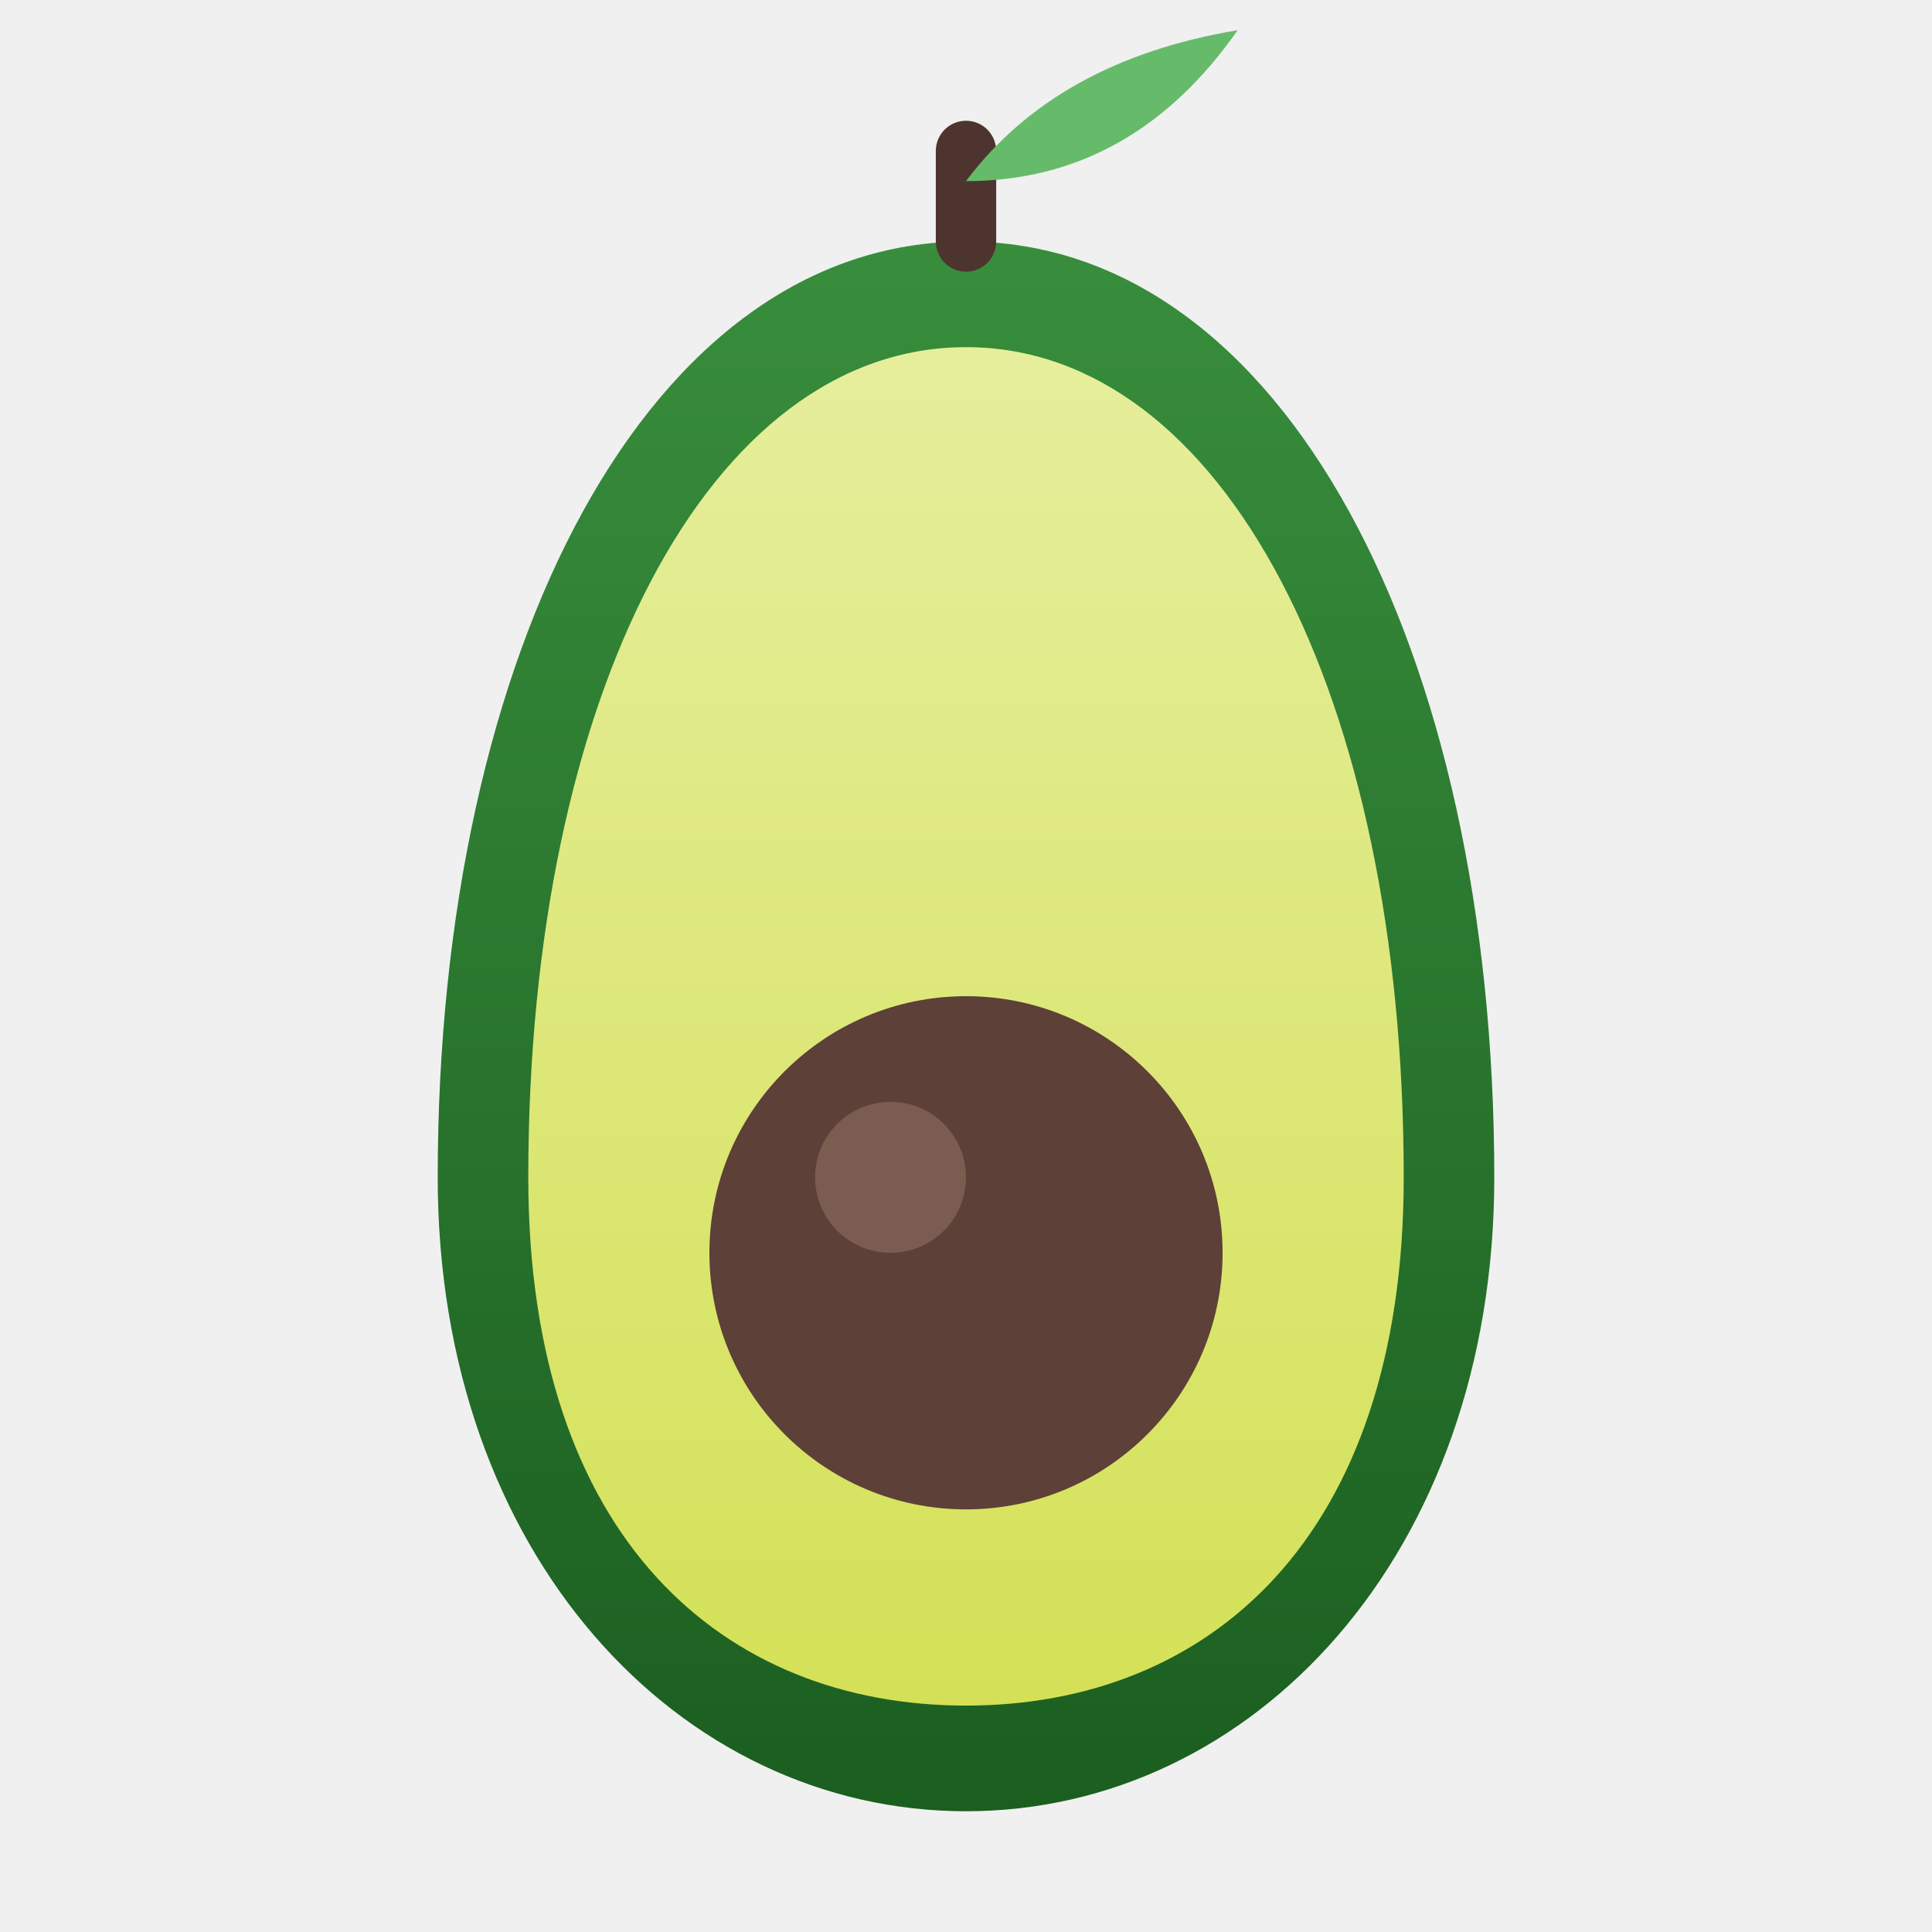
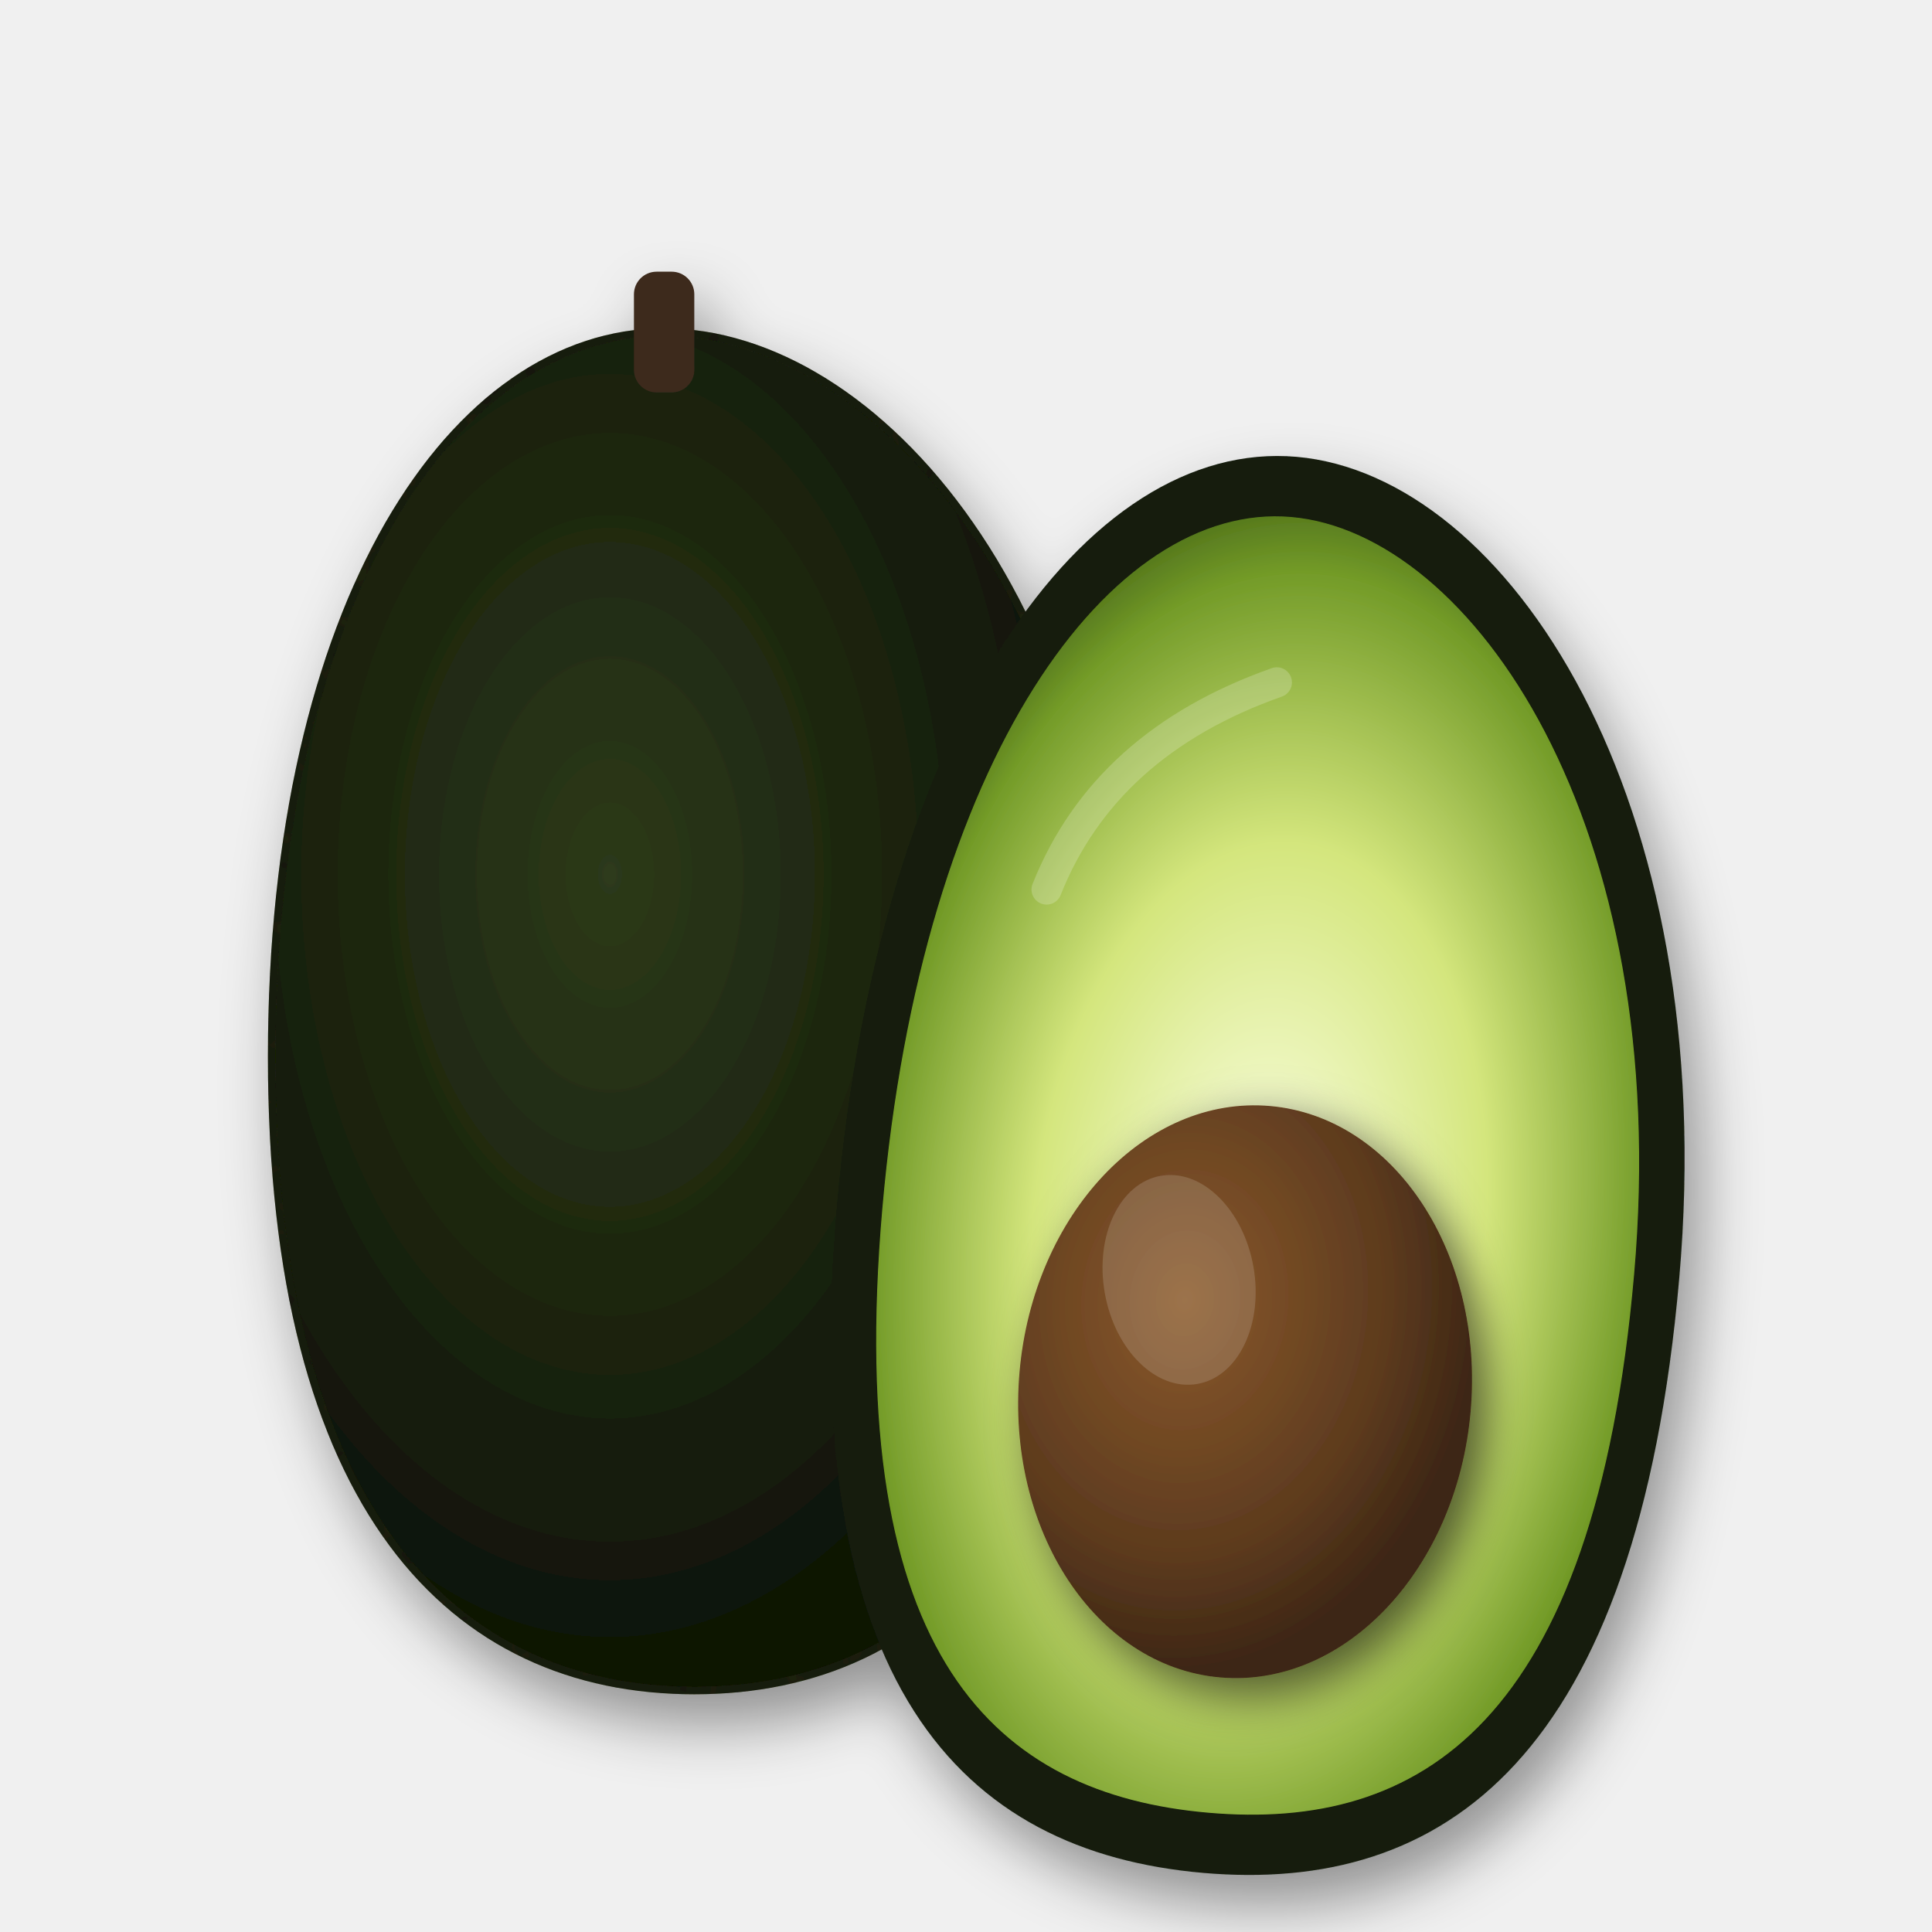
<svg xmlns="http://www.w3.org/2000/svg" width="128" height="128" viewBox="0 0 128 128">
  <defs>
-     <linearGradient id="skin" x1="0" y1="0" x2="0" y2="1">
-       <stop offset="0%" style="stop-color:#388E3C" />
-       <stop offset="100%" style="stop-color:#1B5E20" />
-     </linearGradient>
-     <linearGradient id="flesh" x1="0" y1="0" x2="0" y2="1">
-       <stop offset="0%" style="stop-color:#E6EE9C" />
-       <stop offset="100%" style="stop-color:#D4E157" />
-     </linearGradient>
+     <filter id="avocado_shadow" x="-20%" y="-20%" width="140%" height="140%">
+       <feGaussianBlur in="SourceAlpha" stdDeviation="2" />
+       <feOffset dx="1" dy="2" />
+       <feComponentTransfer>
+         <feFuncA type="linear" slope="0.4" />
+       </feComponentTransfer>
+       <feMerge>
+         <feMergeNode />
+         <feMergeNode in="SourceGraphic" />
+       </feMerge>
+     </filter>
+     <filter id="avocado_grain">
+       <feTurbulence type="fractalNoise" baseFrequency="0.6" numOctaves="3" result="noise" />
+       <feComposite operator="in" in2="SourceAlpha" result="maskedNoise" />
+       <feColorMatrix in="maskedNoise" type="matrix" values="0 0 0 0 0 0 0 0 0 0 0 0 0 0 0 0 0 0 0.5 0" />
+       <feBlend in="SourceGraphic" in2="lastResult" mode="multiply" />
+     </filter>
+     <radialGradient id="avocado_skin_grad" cx="40%" cy="40%" r="60%">
+       <stop offset="0%" style="stop-color:#2d3a1a" />
+       <stop offset="100%" style="stop-color:#0d1205" />
+     </radialGradient>
+     <radialGradient id="avocado_flesh_grad" cx="50%" cy="55%" r="60%">
+       <stop offset="10%" style="stop-color:#f5fbd3" />
+       <stop offset="50%" style="stop-color:#d4e67d" />
+       <stop offset="85%" style="stop-color:#739b28" />
+       <stop offset="100%" style="stop-color:#3e5c14" />
+     </radialGradient>
+     <radialGradient id="avocado_pit_grad" cx="35%" cy="35%" r="65%">
+       <stop offset="0%" style="stop-color:#8b5a2b" />
+       <stop offset="70%" style="stop-color:#5c3a1e" />
+       <stop offset="100%" style="stop-color:#3d2614" />
+     </radialGradient>
+     <filter id="avocado_pit_shadow">
+       <feGaussianBlur in="SourceAlpha" stdDeviation="1.5" />
+       <feOffset dx="1" dy="1" />
+       <feComponentTransfer>
+         <feFuncA type="linear" slope="0.6" />
+       </feComponentTransfer>
+       <feMerge>
+         <feMergeNode />
+         <feMergeNode in="SourceGraphic" />
+       </feMerge>
+     </filter>
  </defs>
-   <path d="M64,16C43,16 29,43 29,78C29,103 45,120 64,120C83,120 99,103 99,78C99,43 85,16 64,16Z" style="fill:url(#skin)" />
-   <path d="M64,23C47,23 35,46 35,78C35,102 48,113 64,113C80,113 93,102 93,78C93,46 81,23 64,23Z" style="fill:url(#flesh)" />
-   <circle cx="64" cy="83" r="17" style="fill:#5D4037" />
-   <circle cx="59" cy="78" r="5" style="fill:#8D6E63;opacity:0.6" />
-   <rect x="62" y="8" width="4" height="10" rx="2" style="fill:#4E342E" />
-   <path d="M64,12Q75,12 82,2Q70,4 64,12" style="fill:#66BB6A" />
+   <g filter="url(#avocado_shadow)">
+     <g transform="translate(18, 22)">
+       <path d="M26 0 C12 0 0 18 0 48 C0 78 12 90 28 90 C44 90 56 78 56 48 C56 18 40 0 26 0 Z" fill="url(#avocado_skin_grad)" />
+       <path d="M26 0 C12 0 0 18 0 48 C0 78 12 90 28 90 C44 90 56 78 56 48 C56 18 40 0 26 0 Z" fill="none" stroke="#1a240a" stroke-width="0.5" filter="url(#avocado_grain)" />
+       <rect x="24" y="-4" width="4" height="8" rx="1.5" fill="#3d2b1f" />
+     </g>
+     <g transform="translate(60, 28) rotate(5)">
+       <path d="M26 0 C12 0 0 20 0 52 C0 84 12 94 28 94 C44 94 56 84 56 52 C56 20 40 0 26 0 Z" fill="#121a08" />
+       <path d="M26 4 C14 4 3 22 3 52 C3 82 14 90 28 90 C42 90 53 82 53 52 C53 22 38 4 26 4 Z" fill="url(#avocado_flesh_grad)" />
+       <g filter="url(#avocado_pit_shadow)">
+         <ellipse cx="28" cy="62" rx="15" ry="19" fill="url(#avocado_pit_grad)" />
+         <ellipse cx="23" cy="55" rx="5" ry="7" fill="#ffffff" style="opacity:0.15" transform="rotate(-15, 23, 55)" />
+       </g>
+       <path d="M12 30 Q 15 20 26 15" fill="none" stroke="#ffffff" stroke-width="2" stroke-linecap="round" style="opacity:0.2" />
+     </g>
+   </g>
</svg>
